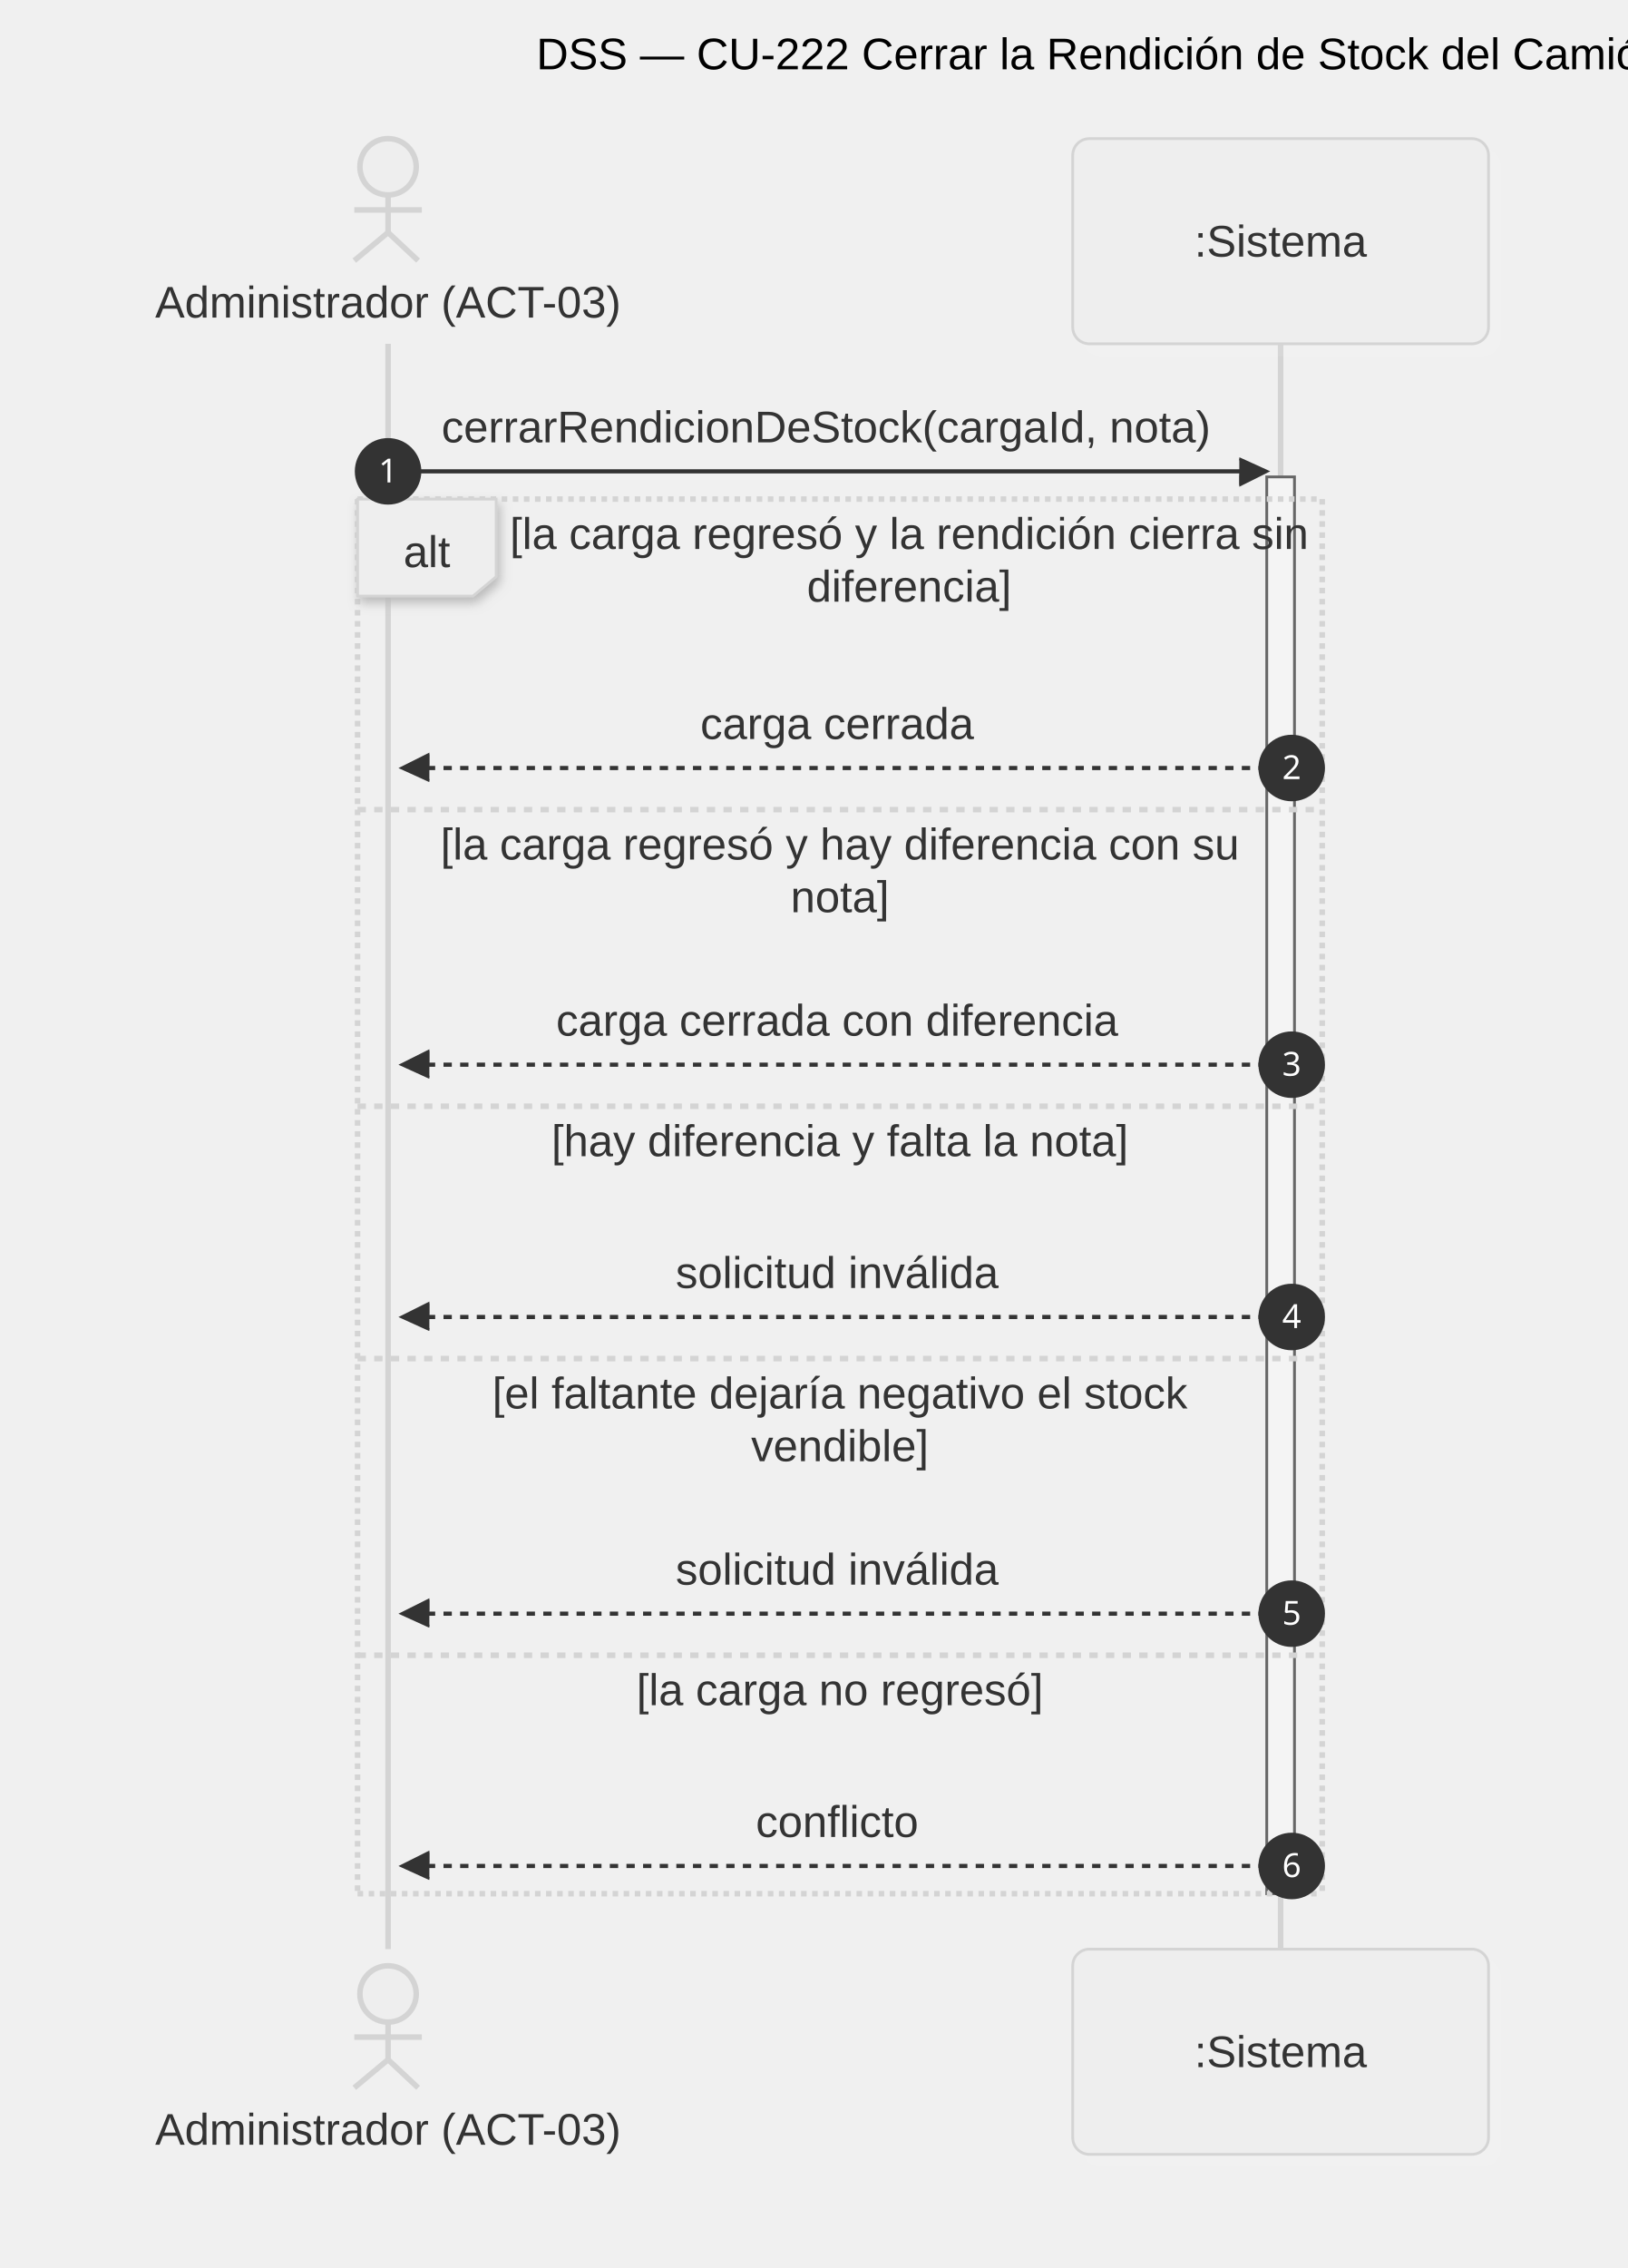
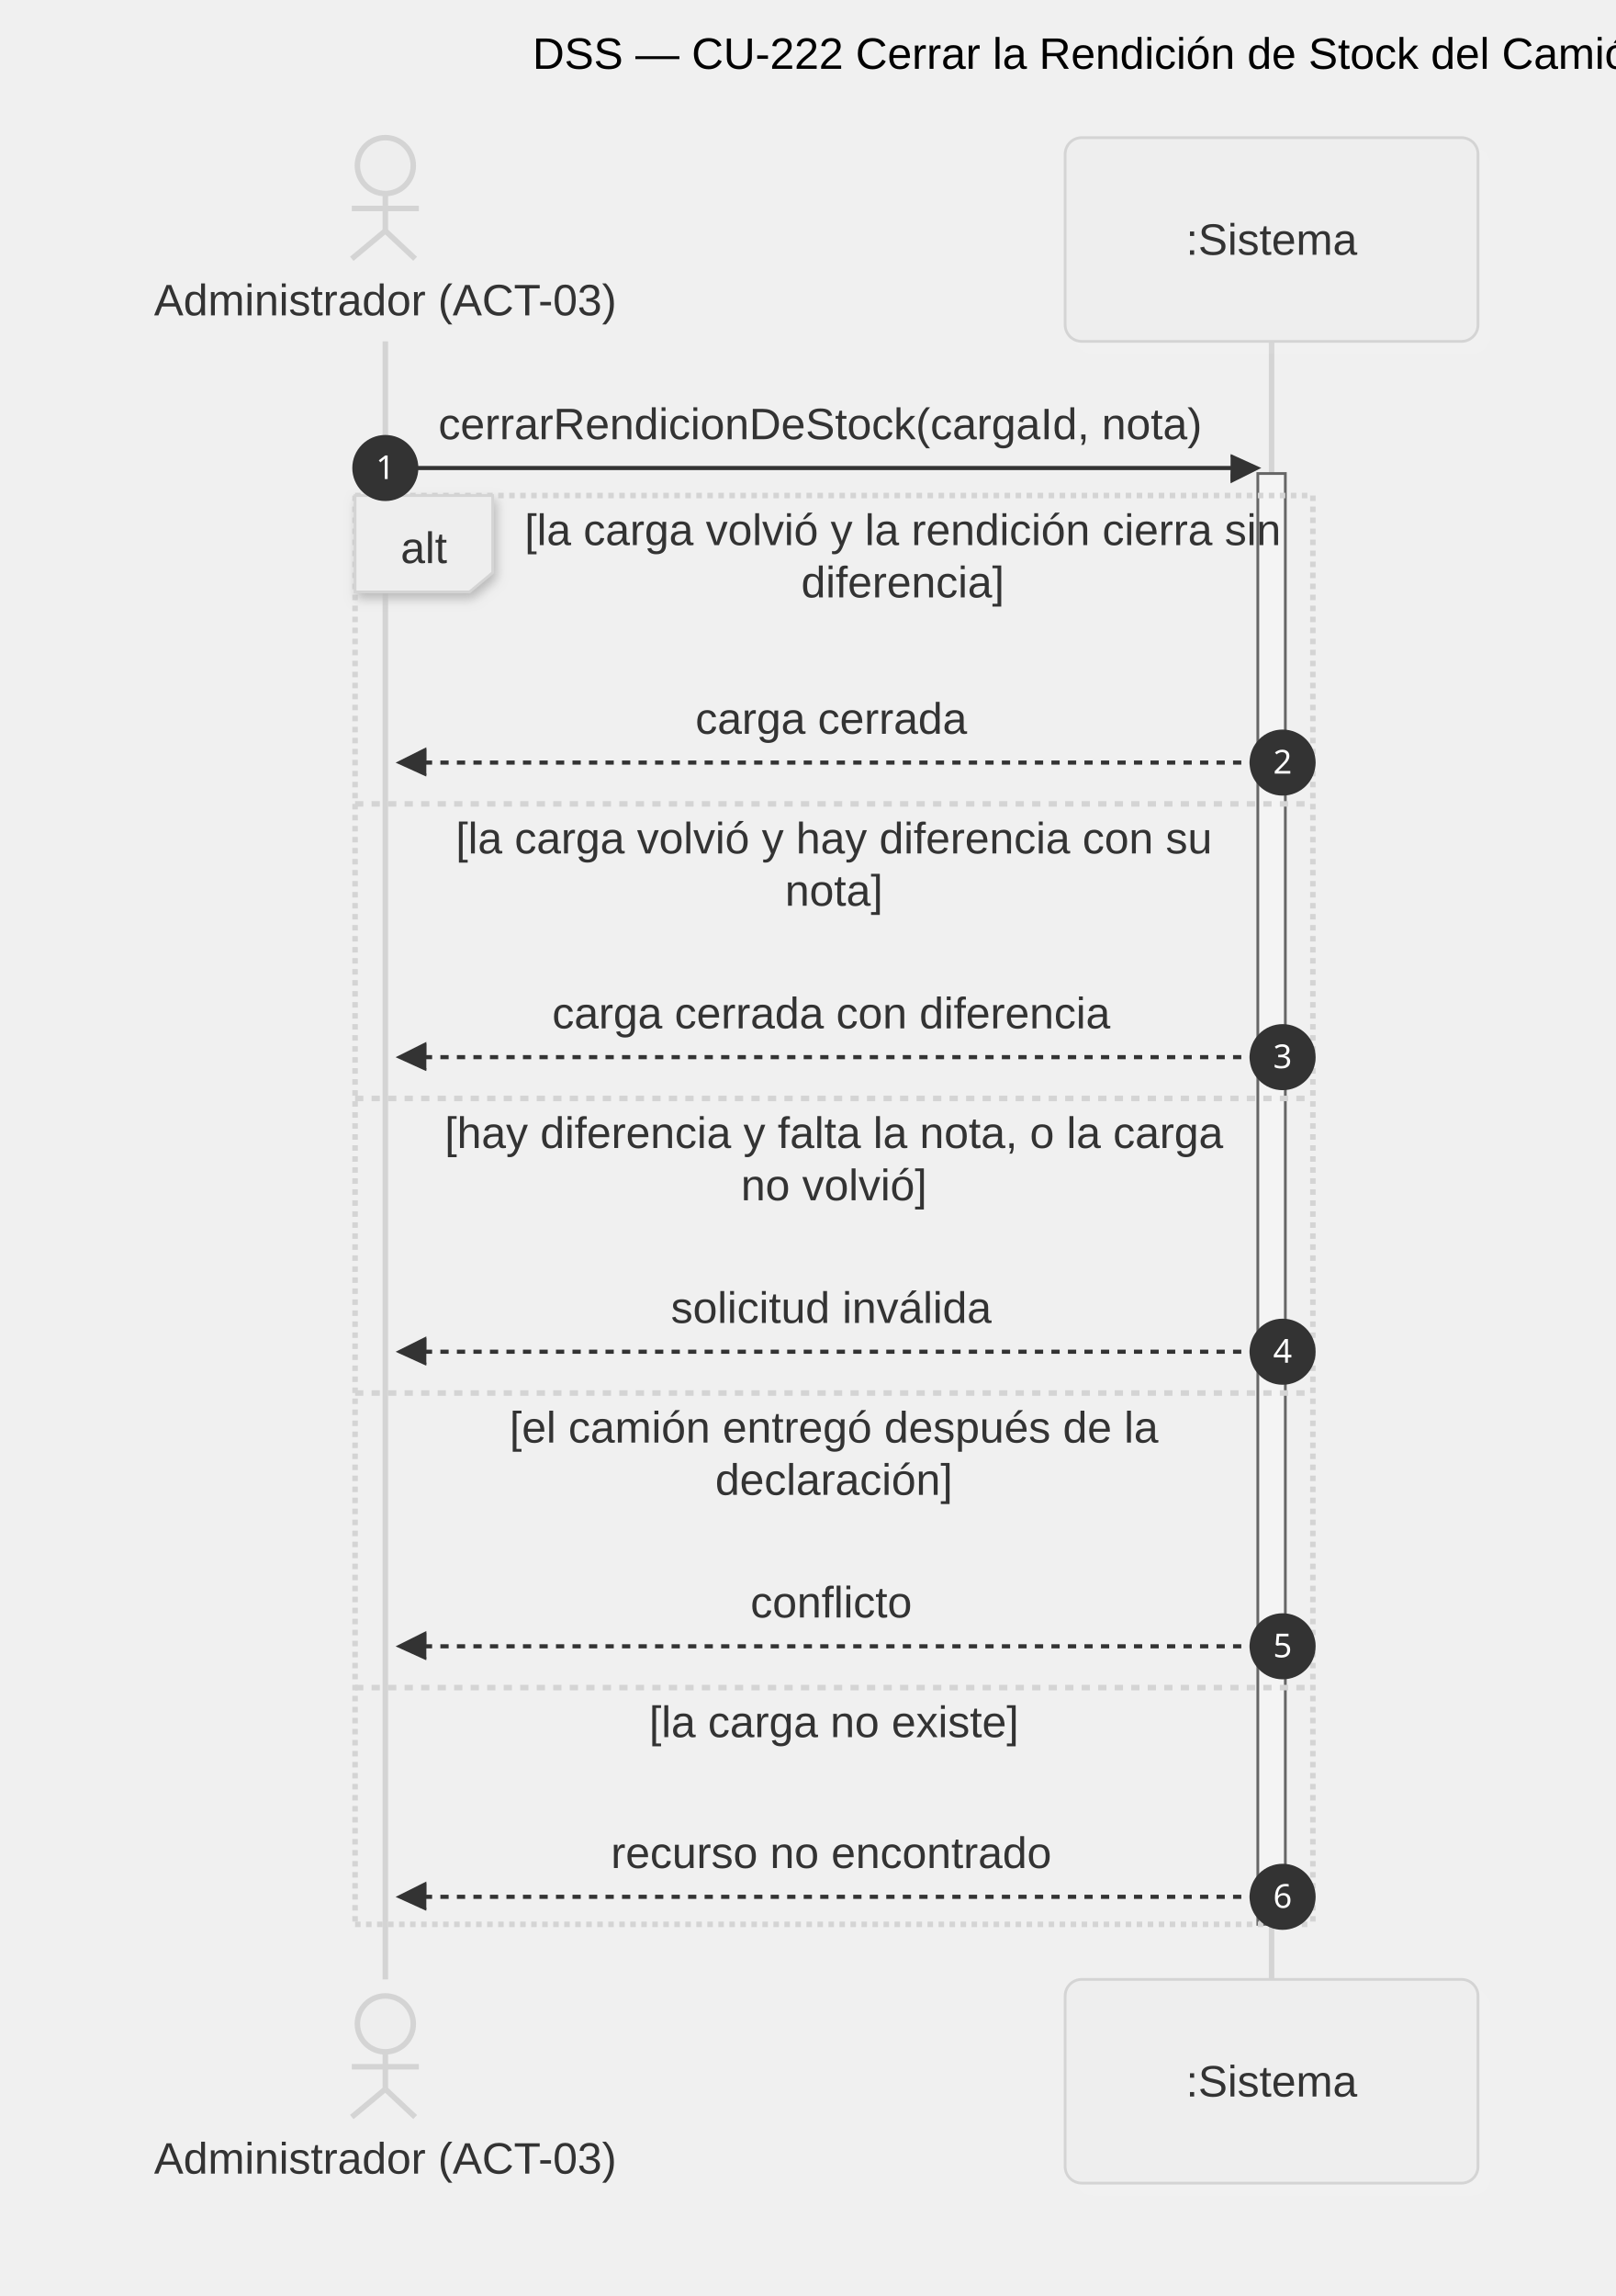
- <svg xmlns="http://www.w3.org/2000/svg" id="my-svg" width="100%" style="max-width: 587px; background-color: white;" viewBox="-50 -50 587 818" role="graphics-document document" aria-roledescription="sequence">
+ <svg xmlns="http://www.w3.org/2000/svg" id="my-svg" width="100%" style="max-width: 587px; background-color: white;" viewBox="-50 -50 587 834" role="graphics-document document" aria-roledescription="sequence">
  <g>
-     <rect x="337" y="653" fill="#eaeaea" stroke="#666" width="150" height="74" name="SIS" rx="6" ry="6" class="actor actor-bottom" data-look="neo" filter="url(#my-svg-drop-shadow)" />
-     <text x="412" y="690" dominant-baseline="central" alignment-baseline="central" class="actor actor-box" style="text-anchor: middle; font-size: 16px; font-weight: 400;">
+     <rect x="337" y="669" fill="#eaeaea" stroke="#666" width="150" height="74" name="SIS" rx="6" ry="6" class="actor actor-bottom" data-look="neo" filter="url(#my-svg-drop-shadow)" />
+     <text x="412" y="706" dominant-baseline="central" alignment-baseline="central" class="actor actor-box" style="text-anchor: middle; font-size: 16px; font-weight: 400;">
      <tspan x="412" dy="0">:Sistema</tspan>
    </text>
  </g>
  <g />
  <g>
-     <line id="actor1" x1="412" y1="74" x2="412" y2="653" class="actor-line 200" stroke-width="0.5px" stroke="#999" name="SIS" data-et="life-line" data-id="SIS" />
+     <line id="actor1" x1="412" y1="74" x2="412" y2="669" class="actor-line 200" stroke-width="0.5px" stroke="#999" name="SIS" data-et="life-line" data-id="SIS" />
    <g id="root-1" data-look="neo" data-et="participant" data-type="participant" data-id="SIS">
      <rect x="337" y="0" fill="#eaeaea" stroke="#666" width="150" height="74" name="SIS" rx="6" ry="6" class="actor actor-top" data-look="neo" filter="url(#my-svg-drop-shadow)" />
      <text x="412" y="37" dominant-baseline="central" alignment-baseline="central" class="actor actor-box" style="text-anchor: middle; font-size: 16px; font-weight: 400;">
        <tspan x="412" dy="0">:Sistema</tspan>
      </text>
    </g>
  </g>
  <g>
-     <line id="actor0" x1="90" y1="74" x2="90" y2="653" class="actor-line 200" stroke-width="0.5px" stroke="#999" name="ADM" data-et="life-line" data-id="ADM" />
+     <line id="actor0" x1="90" y1="74" x2="90" y2="669" class="actor-line 200" stroke-width="0.5px" stroke="#999" name="ADM" data-et="life-line" data-id="ADM" />
  </g>
  <style>#my-svg{font-family:"trebuchet ms",verdana,arial,sans-serif;font-size:16px;fill:#000000;}@keyframes edge-animation-frame{from{stroke-dashoffset:0;}}@keyframes dash{to{stroke-dashoffset:0;}}#my-svg .edge-animation-slow{stroke-dasharray:9,5!important;stroke-dashoffset:900;animation:dash 50s linear infinite;stroke-linecap:round;}#my-svg .edge-animation-fast{stroke-dasharray:9,5!important;stroke-dashoffset:900;animation:dash 20s linear infinite;stroke-linecap:round;}#my-svg .error-icon{fill:#552222;}#my-svg .error-text{fill:#552222;stroke:#552222;}#my-svg .edge-thickness-normal{stroke-width:1px;}#my-svg .edge-thickness-thick{stroke-width:3.5px;}#my-svg .edge-pattern-solid{stroke-dasharray:0;}#my-svg .edge-thickness-invisible{stroke-width:0;fill:none;}#my-svg .edge-pattern-dashed{stroke-dasharray:3;}#my-svg .edge-pattern-dotted{stroke-dasharray:2;}#my-svg .marker{fill:#666;stroke:#666;}#my-svg .marker.cross{stroke:#666;}#my-svg svg{font-family:"trebuchet ms",verdana,arial,sans-serif;font-size:16px;}#my-svg p{margin:0;}#my-svg .actor{stroke:hsl(0, 0%, 83%);fill:#eee;stroke-width:1;}#my-svg rect.actor.outer-path[data-look="neo"]{filter:drop-shadow( 1px 2px 2px rgba(185,185,185,1));}#my-svg rect.note[data-look="neo"]{stroke:#999;fill:#666;filter:drop-shadow( 1px 2px 2px rgba(185,185,185,1));}#my-svg text.actor&gt;tspan{fill:#333;stroke:none;}#my-svg .actor-line{stroke:hsl(0, 0%, 83%);}#my-svg .innerArc{stroke-width:1.5;stroke-dasharray:none;}#my-svg .messageLine0{stroke-width:1.5;stroke-dasharray:none;stroke:#333;}#my-svg .messageLine1{stroke-width:1.5;stroke-dasharray:2,2;stroke:#333;}#my-svg [id$="-arrowhead"] path{fill:#333;stroke:#333;}#my-svg .sequenceNumber{fill:white;}#my-svg [id$="-sequencenumber"]{fill:#333;}#my-svg [id$="-crosshead"] path{fill:#333;stroke:#333;}#my-svg .messageText{fill:#333;stroke:none;}#my-svg .labelBox{stroke:hsl(0, 0%, 83%);fill:#eee;filter:drop-shadow( 1px 2px 2px rgba(185,185,185,1));}#my-svg .labelText,#my-svg .labelText&gt;tspan{fill:#333;stroke:none;}#my-svg .loopText,#my-svg .loopText&gt;tspan{fill:#333;stroke:none;}#my-svg .sectionTitle,#my-svg .sectionTitle&gt;tspan{fill:#333;stroke:none;}#my-svg .loopLine{stroke-width:2px;stroke-dasharray:2,2;stroke:hsl(0, 0%, 83%);fill:hsl(0, 0%, 83%);}#my-svg .note{stroke:#999;fill:#666;}#my-svg .noteText,#my-svg .noteText&gt;tspan{fill:#fff;stroke:none;}#my-svg .activation0{fill:#f4f4f4;stroke:#666;}#my-svg .activation1{fill:#f4f4f4;stroke:#666;}#my-svg .activation2{fill:#f4f4f4;stroke:#666;}#my-svg .actorPopupMenu{position:absolute;}#my-svg .actorPopupMenuPanel{position:absolute;fill:#eee;box-shadow:0px 8px 16px 0px rgba(0,0,0,0.2);filter:drop-shadow(3px 5px 2px rgb(0 0 0 / 0.4));}#my-svg .actor-man circle,#my-svg line{fill:#eee;stroke-width:2px;}#my-svg g rect.rect{filter:drop-shadow( 1px 2px 2px rgba(185,185,185,1));stroke:#999;}#my-svg .node .neo-node{stroke:#999;}#my-svg [data-look="neo"].node rect,#my-svg [data-look="neo"].cluster rect,#my-svg [data-look="neo"].node polygon{stroke:url(#my-svg-gradient);filter:drop-shadow( 1px 2px 2px rgba(185,185,185,1));}#my-svg [data-look="neo"].swimlane.cluster rect{filter:none;}#my-svg [data-look="neo"].node path{stroke:url(#my-svg-gradient);stroke-width:1px;}#my-svg [data-look="neo"].node .outer-path{filter:drop-shadow( 1px 2px 2px rgba(185,185,185,1));}#my-svg [data-look="neo"].node .neo-line path{stroke:#999;filter:none;}#my-svg [data-look="neo"].node circle{stroke:url(#my-svg-gradient);filter:drop-shadow( 1px 2px 2px rgba(185,185,185,1));}#my-svg [data-look="neo"].node circle .state-start{fill:#000000;}#my-svg [data-look="neo"].icon-shape .icon{fill:url(#my-svg-gradient);filter:drop-shadow( 1px 2px 2px rgba(185,185,185,1));}#my-svg [data-look="neo"].icon-shape .icon-neo path{stroke:url(#my-svg-gradient);filter:drop-shadow( 1px 2px 2px rgba(185,185,185,1));}#my-svg :root{--mermaid-font-family:"trebuchet ms",verdana,arial,sans-serif;}</style>
  <g />
  <defs>
    <symbol id="my-svg-computer" width="24" height="24">
      <path transform="scale(.5)" d="M2 2v13h20v-13h-20zm18 11h-16v-9h16v9zm-10.228 6l.466-1h3.524l.467 1h-4.457zm14.228 3h-24l2-6h2.104l-1.33 4h18.45l-1.297-4h2.073l2 6zm-5-10h-14v-7h14v7z" />
    </symbol>
  </defs>
  <defs>
    <symbol id="my-svg-database" fill-rule="evenodd" clip-rule="evenodd">
      <path transform="scale(.5)" d="M12.258.001l.256.004.255.005.253.008.251.01.249.012.247.015.246.016.242.019.241.02.239.023.236.024.233.027.231.028.229.031.225.032.223.034.22.036.217.038.214.04.211.041.208.043.205.045.201.046.198.048.194.05.191.051.187.053.183.054.18.056.175.057.172.059.168.06.163.061.16.063.155.064.15.066.074.033.073.033.071.034.07.034.069.035.068.035.067.035.066.035.064.036.064.036.062.036.06.036.06.037.058.037.058.037.055.038.055.038.053.038.052.038.051.039.05.039.048.039.047.039.045.04.044.04.043.04.041.04.04.041.039.041.037.041.036.041.034.041.033.042.032.042.03.042.029.042.027.042.026.043.024.043.023.043.021.043.02.043.018.044.017.043.015.044.013.044.012.044.011.045.009.044.007.045.006.045.004.045.002.045.001.045v17l-.001.045-.002.045-.004.045-.006.045-.007.045-.009.044-.011.045-.012.044-.013.044-.015.044-.017.043-.018.044-.02.043-.021.043-.023.043-.024.043-.026.043-.027.042-.029.042-.03.042-.032.042-.033.042-.034.041-.036.041-.037.041-.039.041-.04.041-.041.04-.043.04-.044.04-.045.04-.047.039-.048.039-.05.039-.051.039-.052.038-.053.038-.055.038-.055.038-.058.037-.058.037-.06.037-.06.036-.062.036-.064.036-.064.036-.066.035-.067.035-.068.035-.069.035-.07.034-.071.034-.073.033-.074.033-.15.066-.155.064-.16.063-.163.061-.168.06-.172.059-.175.057-.18.056-.183.054-.187.053-.191.051-.194.05-.198.048-.201.046-.205.045-.208.043-.211.041-.214.04-.217.038-.22.036-.223.034-.225.032-.229.031-.231.028-.233.027-.236.024-.239.023-.241.02-.242.019-.246.016-.247.015-.249.012-.251.01-.253.008-.255.005-.256.004-.258.001-.258-.001-.256-.004-.255-.005-.253-.008-.251-.01-.249-.012-.247-.015-.245-.016-.243-.019-.241-.02-.238-.023-.236-.024-.234-.027-.231-.028-.228-.031-.226-.032-.223-.034-.22-.036-.217-.038-.214-.04-.211-.041-.208-.043-.204-.045-.201-.046-.198-.048-.195-.05-.19-.051-.187-.053-.184-.054-.179-.056-.176-.057-.172-.059-.167-.06-.164-.061-.159-.063-.155-.064-.151-.066-.074-.033-.072-.033-.072-.034-.07-.034-.069-.035-.068-.035-.067-.035-.066-.035-.064-.036-.063-.036-.062-.036-.061-.036-.06-.037-.058-.037-.057-.037-.056-.038-.055-.038-.053-.038-.052-.038-.051-.039-.049-.039-.049-.039-.046-.039-.046-.04-.044-.04-.043-.04-.041-.04-.04-.041-.039-.041-.037-.041-.036-.041-.034-.041-.033-.042-.032-.042-.03-.042-.029-.042-.027-.042-.026-.043-.024-.043-.023-.043-.021-.043-.02-.043-.018-.044-.017-.043-.015-.044-.013-.044-.012-.044-.011-.045-.009-.044-.007-.045-.006-.045-.004-.045-.002-.045-.001-.045v-17l.001-.045.002-.045.004-.045.006-.045.007-.045.009-.044.011-.045.012-.044.013-.044.015-.044.017-.043.018-.044.02-.043.021-.043.023-.043.024-.043.026-.043.027-.042.029-.042.03-.042.032-.042.033-.042.034-.041.036-.041.037-.041.039-.041.04-.041.041-.04.043-.04.044-.04.046-.04.046-.039.049-.039.049-.039.051-.039.052-.038.053-.038.055-.038.056-.038.057-.037.058-.037.06-.037.061-.036.062-.036.063-.036.064-.036.066-.035.067-.035.068-.035.069-.035.07-.034.072-.034.072-.033.074-.033.151-.066.155-.064.159-.063.164-.061.167-.06.172-.059.176-.057.179-.056.184-.054.187-.053.19-.051.195-.05.198-.048.201-.046.204-.045.208-.043.211-.041.214-.04.217-.038.22-.036.223-.034.226-.032.228-.031.231-.028.234-.027.236-.024.238-.023.241-.02.243-.019.245-.016.247-.015.249-.012.251-.01.253-.008.255-.005.256-.004.258-.001.258.001zm-9.258 20.499v.01l.001.021.003.021.004.022.005.021.006.022.007.022.009.023.01.022.011.023.012.023.013.023.015.023.016.024.017.023.018.024.019.024.021.024.022.025.023.024.024.025.052.049.056.05.061.051.066.051.07.051.075.051.079.052.084.052.088.052.092.052.097.052.102.051.105.052.11.052.114.051.119.051.123.051.127.05.131.05.135.05.139.048.144.049.147.047.152.047.155.047.16.045.163.045.167.043.171.043.176.041.178.041.183.039.187.039.19.037.194.035.197.035.202.033.204.031.209.03.212.029.216.027.219.025.222.024.226.021.23.02.233.018.236.016.24.015.243.012.246.01.249.008.253.005.256.004.259.001.26-.001.257-.004.254-.005.25-.008.247-.011.244-.012.241-.014.237-.016.233-.018.231-.021.226-.021.224-.024.22-.026.216-.027.212-.028.21-.031.205-.031.202-.034.198-.034.194-.036.191-.037.187-.039.183-.04.179-.04.175-.042.172-.043.168-.044.163-.045.16-.046.155-.046.152-.047.148-.048.143-.049.139-.049.136-.05.131-.05.126-.05.123-.051.118-.052.114-.051.11-.052.106-.052.101-.052.096-.052.092-.052.088-.053.083-.051.079-.052.074-.052.07-.051.065-.051.06-.051.056-.05.051-.05.023-.024.023-.025.021-.024.02-.024.019-.024.018-.024.017-.024.015-.023.014-.024.013-.023.012-.023.01-.023.01-.022.008-.022.006-.022.006-.022.004-.022.004-.021.001-.021.001-.021v-4.127l-.077.055-.08.053-.083.054-.085.053-.087.052-.09.052-.093.051-.095.05-.097.05-.1.049-.102.049-.105.048-.106.047-.109.047-.111.046-.114.045-.115.045-.118.044-.12.043-.122.042-.124.042-.126.041-.128.04-.13.04-.132.038-.134.038-.135.037-.138.037-.139.035-.142.035-.143.034-.144.033-.147.032-.148.031-.15.03-.151.03-.153.029-.154.027-.156.027-.158.026-.159.025-.161.024-.162.023-.163.022-.165.021-.166.02-.167.019-.169.018-.169.017-.171.016-.173.015-.173.014-.175.013-.175.012-.177.011-.178.01-.179.008-.179.008-.181.006-.182.005-.182.004-.184.003-.184.002h-.37l-.184-.002-.184-.003-.182-.004-.182-.005-.181-.006-.179-.008-.179-.008-.178-.01-.176-.011-.176-.012-.175-.013-.173-.014-.172-.015-.171-.016-.17-.017-.169-.018-.167-.019-.166-.02-.165-.021-.163-.022-.162-.023-.161-.024-.159-.025-.157-.026-.156-.027-.155-.027-.153-.029-.151-.03-.15-.03-.148-.031-.146-.032-.145-.033-.143-.034-.141-.035-.14-.035-.137-.037-.136-.037-.134-.038-.132-.038-.13-.04-.128-.04-.126-.041-.124-.042-.122-.042-.12-.044-.117-.043-.116-.045-.113-.045-.112-.046-.109-.047-.106-.047-.105-.048-.102-.049-.1-.049-.097-.05-.095-.05-.093-.052-.09-.051-.087-.052-.085-.053-.083-.054-.08-.054-.077-.054v4.127zm0-5.654v.011l.001.021.003.021.004.021.005.022.006.022.007.022.009.022.01.022.011.023.012.023.013.023.015.024.016.023.017.024.018.024.019.024.021.024.022.024.023.025.024.024.052.05.056.05.061.05.066.051.07.051.075.052.079.051.084.052.088.052.092.052.097.052.102.052.105.052.11.051.114.051.119.052.123.05.127.051.131.05.135.049.139.049.144.048.147.048.152.047.155.046.16.045.163.045.167.044.171.042.176.042.178.04.183.04.187.038.19.037.194.036.197.034.202.033.204.032.209.03.212.028.216.027.219.025.222.024.226.022.23.02.233.018.236.016.24.014.243.012.246.01.249.008.253.006.256.003.259.001.26-.001.257-.003.254-.006.25-.008.247-.01.244-.012.241-.015.237-.016.233-.018.231-.02.226-.022.224-.024.22-.025.216-.027.212-.029.21-.03.205-.032.202-.033.198-.035.194-.036.191-.037.187-.039.183-.039.179-.041.175-.042.172-.043.168-.044.163-.045.16-.045.155-.047.152-.047.148-.048.143-.048.139-.05.136-.049.131-.05.126-.051.123-.051.118-.051.114-.052.11-.052.106-.052.101-.052.096-.052.092-.052.088-.052.083-.052.079-.052.074-.051.07-.052.065-.051.06-.05.056-.051.051-.049.023-.025.023-.024.021-.025.02-.024.019-.024.018-.024.017-.024.015-.023.014-.023.013-.024.012-.022.01-.023.01-.023.008-.022.006-.022.006-.022.004-.021.004-.022.001-.021.001-.021v-4.139l-.077.054-.08.054-.083.054-.085.052-.087.053-.09.051-.093.051-.095.051-.097.05-.1.049-.102.049-.105.048-.106.047-.109.047-.111.046-.114.045-.115.044-.118.044-.12.044-.122.042-.124.042-.126.041-.128.04-.13.039-.132.039-.134.038-.135.037-.138.036-.139.036-.142.035-.143.033-.144.033-.147.033-.148.031-.15.03-.151.03-.153.028-.154.028-.156.027-.158.026-.159.025-.161.024-.162.023-.163.022-.165.021-.166.02-.167.019-.169.018-.169.017-.171.016-.173.015-.173.014-.175.013-.175.012-.177.011-.178.009-.179.009-.179.007-.181.007-.182.005-.182.004-.184.003-.184.002h-.37l-.184-.002-.184-.003-.182-.004-.182-.005-.181-.007-.179-.007-.179-.009-.178-.009-.176-.011-.176-.012-.175-.013-.173-.014-.172-.015-.171-.016-.17-.017-.169-.018-.167-.019-.166-.02-.165-.021-.163-.022-.162-.023-.161-.024-.159-.025-.157-.026-.156-.027-.155-.028-.153-.028-.151-.03-.15-.03-.148-.031-.146-.033-.145-.033-.143-.033-.141-.035-.14-.036-.137-.036-.136-.037-.134-.038-.132-.039-.13-.039-.128-.04-.126-.041-.124-.042-.122-.043-.12-.043-.117-.044-.116-.044-.113-.046-.112-.046-.109-.046-.106-.047-.105-.048-.102-.049-.1-.049-.097-.05-.095-.051-.093-.051-.09-.051-.087-.053-.085-.052-.083-.054-.08-.054-.077-.054v4.139zm0-5.666v.011l.001.02.003.022.004.021.005.022.006.021.007.022.009.023.01.022.011.023.012.023.013.023.015.023.016.024.017.024.018.023.019.024.021.025.022.024.023.024.024.025.052.05.056.05.061.05.066.051.07.051.075.052.079.051.084.052.088.052.092.052.097.052.102.052.105.051.11.052.114.051.119.051.123.051.127.05.131.05.135.05.139.049.144.048.147.048.152.047.155.046.16.045.163.045.167.043.171.043.176.042.178.04.183.04.187.038.19.037.194.036.197.034.202.033.204.032.209.03.212.028.216.027.219.025.222.024.226.021.23.02.233.018.236.017.24.014.243.012.246.01.249.008.253.006.256.003.259.001.26-.001.257-.003.254-.006.25-.008.247-.01.244-.013.241-.014.237-.016.233-.018.231-.02.226-.022.224-.024.22-.025.216-.027.212-.029.21-.03.205-.032.202-.033.198-.035.194-.036.191-.037.187-.039.183-.039.179-.041.175-.042.172-.043.168-.044.163-.045.16-.045.155-.047.152-.047.148-.048.143-.049.139-.049.136-.049.131-.051.126-.05.123-.051.118-.052.114-.051.11-.052.106-.052.101-.052.096-.052.092-.052.088-.052.083-.052.079-.052.074-.052.07-.051.065-.051.06-.051.056-.05.051-.049.023-.025.023-.025.021-.024.02-.024.019-.024.018-.024.017-.024.015-.023.014-.024.013-.023.012-.023.01-.022.01-.023.008-.022.006-.022.006-.022.004-.022.004-.021.001-.021.001-.021v-4.153l-.077.054-.08.054-.083.053-.085.053-.087.053-.09.051-.093.051-.095.051-.097.05-.1.049-.102.048-.105.048-.106.048-.109.046-.111.046-.114.046-.115.044-.118.044-.12.043-.122.043-.124.042-.126.041-.128.04-.13.039-.132.039-.134.038-.135.037-.138.036-.139.036-.142.034-.143.034-.144.033-.147.032-.148.032-.15.03-.151.03-.153.028-.154.028-.156.027-.158.026-.159.024-.161.024-.162.023-.163.023-.165.021-.166.02-.167.019-.169.018-.169.017-.171.016-.173.015-.173.014-.175.013-.175.012-.177.01-.178.01-.179.009-.179.007-.181.006-.182.006-.182.004-.184.003-.184.001-.185.001-.185-.001-.184-.001-.184-.003-.182-.004-.182-.006-.181-.006-.179-.007-.179-.009-.178-.01-.176-.01-.176-.012-.175-.013-.173-.014-.172-.015-.171-.016-.17-.017-.169-.018-.167-.019-.166-.02-.165-.021-.163-.023-.162-.023-.161-.024-.159-.024-.157-.026-.156-.027-.155-.028-.153-.028-.151-.03-.15-.03-.148-.032-.146-.032-.145-.033-.143-.034-.141-.034-.14-.036-.137-.036-.136-.037-.134-.038-.132-.039-.13-.039-.128-.041-.126-.041-.124-.041-.122-.043-.12-.043-.117-.044-.116-.044-.113-.046-.112-.046-.109-.046-.106-.048-.105-.048-.102-.048-.1-.05-.097-.049-.095-.051-.093-.051-.09-.052-.087-.052-.085-.053-.083-.053-.08-.054-.077-.054v4.153zm8.74-8.179l-.257.004-.254.005-.25.008-.247.011-.244.012-.241.014-.237.016-.233.018-.231.021-.226.022-.224.023-.22.026-.216.027-.212.028-.21.031-.205.032-.202.033-.198.034-.194.036-.191.038-.187.038-.183.04-.179.041-.175.042-.172.043-.168.043-.163.045-.16.046-.155.046-.152.048-.148.048-.143.048-.139.049-.136.05-.131.05-.126.051-.123.051-.118.051-.114.052-.11.052-.106.052-.101.052-.096.052-.092.052-.088.052-.083.052-.079.052-.074.051-.07.052-.065.051-.06.05-.056.05-.051.05-.023.025-.023.024-.021.024-.02.025-.019.024-.018.024-.017.023-.015.024-.014.023-.013.023-.012.023-.01.023-.01.022-.008.022-.006.023-.006.021-.004.022-.004.021-.001.021-.001.021.001.021.001.021.004.021.004.022.006.021.006.023.008.022.01.022.01.023.012.023.013.023.014.023.015.024.017.023.018.024.019.024.02.025.021.024.023.024.023.025.051.05.056.05.06.05.065.051.07.052.074.051.079.052.083.052.088.052.092.052.096.052.101.052.106.052.11.052.114.052.118.051.123.051.126.051.131.05.136.05.139.049.143.048.148.048.152.048.155.046.16.046.163.045.168.043.172.043.175.042.179.041.183.04.187.038.191.038.194.036.198.034.202.033.205.032.21.031.212.028.216.027.22.026.224.023.226.022.231.021.233.018.237.016.241.014.244.012.247.011.25.008.254.005.257.004.26.001.26-.001.257-.004.254-.005.25-.008.247-.011.244-.012.241-.014.237-.016.233-.018.231-.021.226-.022.224-.023.22-.026.216-.027.212-.028.21-.031.205-.032.202-.033.198-.034.194-.036.191-.038.187-.038.183-.04.179-.041.175-.042.172-.043.168-.043.163-.045.16-.046.155-.046.152-.048.148-.048.143-.048.139-.049.136-.05.131-.05.126-.051.123-.051.118-.051.114-.052.11-.052.106-.052.101-.052.096-.052.092-.052.088-.052.083-.052.079-.052.074-.051.07-.052.065-.051.06-.05.056-.05.051-.05.023-.025.023-.024.021-.024.02-.025.019-.024.018-.024.017-.023.015-.024.014-.023.013-.023.012-.023.01-.023.01-.022.008-.022.006-.023.006-.021.004-.022.004-.021.001-.021.001-.021-.001-.021-.001-.021-.004-.021-.004-.022-.006-.021-.006-.023-.008-.022-.01-.022-.01-.023-.012-.023-.013-.023-.014-.023-.015-.024-.017-.023-.018-.024-.019-.024-.02-.025-.021-.024-.023-.024-.023-.025-.051-.05-.056-.05-.06-.05-.065-.051-.07-.052-.074-.051-.079-.052-.083-.052-.088-.052-.092-.052-.096-.052-.101-.052-.106-.052-.11-.052-.114-.052-.118-.051-.123-.051-.126-.051-.131-.05-.136-.05-.139-.049-.143-.048-.148-.048-.152-.048-.155-.046-.16-.046-.163-.045-.168-.043-.172-.043-.175-.042-.179-.041-.183-.04-.187-.038-.191-.038-.194-.036-.198-.034-.202-.033-.205-.032-.21-.031-.212-.028-.216-.027-.22-.026-.224-.023-.226-.022-.231-.021-.233-.018-.237-.016-.241-.014-.244-.012-.247-.011-.25-.008-.254-.005-.257-.004-.26-.001-.26.001z" />
    </symbol>
  </defs>
  <defs>
    <symbol id="my-svg-clock" width="24" height="24">
      <path transform="scale(.5)" d="M12 2c5.514 0 10 4.486 10 10s-4.486 10-10 10-10-4.486-10-10 4.486-10 10-10zm0-2c-6.627 0-12 5.373-12 12s5.373 12 12 12 12-5.373 12-12-5.373-12-12-12zm5.848 12.459c.202.038.202.333.001.372-1.907.361-6.045 1.111-6.547 1.111-.719 0-1.301-.582-1.301-1.301 0-.512.77-5.447 1.125-7.445.034-.192.312-.181.343.014l.985 6.238 5.394 1.011z" />
    </symbol>
  </defs>
  <defs>
    <marker id="my-svg-arrowhead" refX="7.9" refY="5" markerUnits="userSpaceOnUse" markerWidth="12" markerHeight="12" orient="auto-start-reverse">
      <path d="M -1 0 L 10 5 L 0 10 z" />
    </marker>
  </defs>
  <defs>
    <marker id="my-svg-crosshead" markerWidth="15" markerHeight="8" orient="auto" refX="4" refY="4.5">
      <path fill="none" stroke="#000000" stroke-width="1pt" d="M 1,2 L 6,7 M 6,2 L 1,7" style="stroke-dasharray: 0, 0;" />
    </marker>
  </defs>
  <defs>
    <marker id="my-svg-filled-head" refX="15.5" refY="7" markerWidth="20" markerHeight="28" orient="auto">
      <path d="M 18,7 L9,13 L14,7 L9,1 Z" />
    </marker>
  </defs>
  <defs>
    <marker id="my-svg-sequencenumber" refX="15" refY="15" markerWidth="60" markerHeight="40" orient="auto">
      <circle cx="15" cy="15" r="6" />
    </marker>
  </defs>
  <defs>
    <marker id="my-svg-solidTopArrowHead" refX="7.9" refY="7.25" markerUnits="userSpaceOnUse" markerWidth="12" markerHeight="12" orient="auto-start-reverse">
      <path d="M 0 0 L 10 8 L 0 8 z" />
    </marker>
  </defs>
  <defs>
    <marker id="my-svg-solidBottomArrowHead" refX="7.9" refY="0.75" markerUnits="userSpaceOnUse" markerWidth="12" markerHeight="12" orient="auto-start-reverse">
      <path d="M 0 0 L 10 0 L 0 8 z" />
    </marker>
  </defs>
  <defs>
    <marker id="my-svg-stickTopArrowHead" refX="7.5" refY="7" markerUnits="userSpaceOnUse" markerWidth="12" markerHeight="12" orient="auto-start-reverse">
      <path d="M 0 0 L 7 7" stroke="black" stroke-width="1.5" fill="none" />
    </marker>
  </defs>
  <defs>
    <marker id="my-svg-stickBottomArrowHead" refX="7.5" refY="0" markerUnits="userSpaceOnUse" markerWidth="12" markerHeight="12" orient="auto-start-reverse">
      <path d="M 0 7 L 7 0" stroke="black" stroke-width="1.5" fill="none" />
    </marker>
  </defs>
  <defs>
    <filter id="my-svg-drop-shadow" height="130%" width="130%">
      <feDropShadow dx="4" dy="4" stdDeviation="0" flood-opacity="0.06" flood-color="#FFFFFF" />
    </filter>
  </defs>
  <g>
-     <rect x="407" y="122" fill="#EDF2AE" stroke="#666" width="10" height="511" class="activation0" data-look="neo" />
+     <rect x="407" y="122" fill="#EDF2AE" stroke="#666" width="10" height="527" class="activation0" data-look="neo" />
  </g>
  <g data-et="control-structure" data-id="i13">
    <line x1="79" y1="130" x2="427" y2="130" class="loopLine" />
-     <line x1="427" y1="130" x2="427" y2="633" class="loopLine" />
-     <line x1="79" y1="633" x2="427" y2="633" class="loopLine" />
-     <line x1="79" y1="130" x2="79" y2="633" class="loopLine" />
+     <line x1="427" y1="130" x2="427" y2="649" class="loopLine" />
+     <line x1="79" y1="649" x2="427" y2="649" class="loopLine" />
+     <line x1="79" y1="130" x2="79" y2="649" class="loopLine" />
    <line x1="79" y1="242" x2="427" y2="242" class="loopLine" style="stroke-dasharray: 3, 3;" />
    <line x1="79" y1="349" x2="427" y2="349" class="loopLine" style="stroke-dasharray: 3, 3;" />
-     <line x1="79" y1="440" x2="427" y2="440" class="loopLine" style="stroke-dasharray: 3, 3;" />
-     <line x1="79" y1="547" x2="427" y2="547" class="loopLine" style="stroke-dasharray: 3, 3;" />
+     <line x1="79" y1="456" x2="427" y2="456" class="loopLine" style="stroke-dasharray: 3, 3;" />
+     <line x1="79" y1="563" x2="427" y2="563" class="loopLine" style="stroke-dasharray: 3, 3;" />
    <polygon points="79,130 129,130 129,158 120.6,165 79,165" class="labelBox" />
    <text x="104" y="150" text-anchor="middle" dominant-baseline="middle" alignment-baseline="middle" class="labelText" style="font-size: 16px; font-weight: 400;">alt</text>
    <text x="278" y="148" text-anchor="middle" class="loopText" style="font-size: 16px; font-weight: 400;">
-       <tspan x="278">[la carga regresó y la rendición cierra sin</tspan>
+       <tspan x="278">[la carga volvió y la rendición cierra sin</tspan>
    </text>
    <text x="278" y="167" text-anchor="middle" class="loopText" style="font-size: 16px; font-weight: 400;">
      <tspan x="278">diferencia]</tspan>
    </text>
-     <text x="253" y="260" text-anchor="middle" class="sectionTitle" style="font-size: 16px; font-weight: 400;">[la carga regresó y hay diferencia con su</text>
+     <text x="253" y="260" text-anchor="middle" class="sectionTitle" style="font-size: 16px; font-weight: 400;">[la carga volvió y hay diferencia con su</text>
    <text x="253" y="279" text-anchor="middle" class="sectionTitle" style="font-size: 16px; font-weight: 400;">nota]</text>
-     <text x="253" y="367" text-anchor="middle" class="sectionTitle" style="font-size: 16px; font-weight: 400;">[hay diferencia y falta la nota]</text>
-     <text x="253" y="458" text-anchor="middle" class="sectionTitle" style="font-size: 16px; font-weight: 400;">[el faltante dejaría negativo el stock</text>
-     <text x="253" y="477" text-anchor="middle" class="sectionTitle" style="font-size: 16px; font-weight: 400;">vendible]</text>
-     <text x="253" y="565" text-anchor="middle" class="sectionTitle" style="font-size: 16px; font-weight: 400;">[la carga no regresó]</text>
+     <text x="253" y="367" text-anchor="middle" class="sectionTitle" style="font-size: 16px; font-weight: 400;">[hay diferencia y falta la nota, o la carga</text>
+     <text x="253" y="386" text-anchor="middle" class="sectionTitle" style="font-size: 16px; font-weight: 400;">no volvió]</text>
+     <text x="253" y="474" text-anchor="middle" class="sectionTitle" style="font-size: 16px; font-weight: 400;">[el camión entregó después de la</text>
+     <text x="253" y="493" text-anchor="middle" class="sectionTitle" style="font-size: 16px; font-weight: 400;">declaración]</text>
+     <text x="253" y="581" text-anchor="middle" class="sectionTitle" style="font-size: 16px; font-weight: 400;">[la carga no existe]</text>
  </g>
  <g class="actor-man actor-top" name="ADM" data-et="participant" data-type="actor" data-id="ADM" style="stroke: rgb(212, 212, 212);">
    <line id="actor-man-torso0" x1="90" y1="20.308" x2="90" y2="33.846" />
    <line id="actor-man-arms0" x1="77.815" y1="25.723" x2="102.185" y2="25.723" />
    <line x1="77.815" y1="44" x2="90" y2="33.846" />
    <line x1="90" y1="33.846" x2="100.831" y2="44" />
    <circle cx="90" cy="10.154" r="10.154" width="180" height="74" />
    <text x="90" y="59" dominant-baseline="central" alignment-baseline="central" class="actor actor-man" style="text-anchor: middle; font-size: 16px; font-weight: 400;">
      <tspan x="90" dy="0">Administrador (ACT-03)</tspan>
    </text>
  </g>
  <text x="248" y="89" text-anchor="middle" dominant-baseline="middle" alignment-baseline="middle" class="messageText" dy="1em" style="font-size: 16px; font-weight: 400;">cerrarRendicionDeStock(cargaId, nota)</text>
  <line x1="97" y1="120" x2="405" y2="120" class="messageLine0" data-et="message" data-id="i1" data-from="ADM" data-to="SIS" stroke-width="2" stroke="none" marker-end="url(#my-svg-arrowhead)" style="fill: none;" />
  <line x1="90" y1="120" x2="90" y2="120" stroke-width="0" marker-start="url(#my-svg-sequencenumber)" />
  <text x="90" y="124" font-family="sans-serif" font-size="12px" text-anchor="middle" class="sequenceNumber">1</text>
  <text x="252" y="196" text-anchor="middle" dominant-baseline="middle" alignment-baseline="middle" class="messageText" dy="1em" style="font-size: 16px; font-weight: 400;">carga cerrada</text>
  <line x1="413" y1="227" x2="97" y2="227" class="messageLine1" data-et="message" data-id="i4" data-from="SIS" data-to="ADM" stroke-width="2" stroke="none" marker-end="url(#my-svg-arrowhead)" style="stroke-dasharray: 3, 3; fill: none;" />
  <line x1="416" y1="227" x2="416" y2="227" stroke-width="0" marker-start="url(#my-svg-sequencenumber)" />
  <text x="416" y="231" font-family="sans-serif" font-size="12px" text-anchor="middle" class="sequenceNumber">2</text>
  <text x="252" y="303" text-anchor="middle" dominant-baseline="middle" alignment-baseline="middle" class="messageText" dy="1em" style="font-size: 16px; font-weight: 400;">carga cerrada con diferencia</text>
  <line x1="413" y1="334" x2="97" y2="334" class="messageLine1" data-et="message" data-id="i6" data-from="SIS" data-to="ADM" stroke-width="2" stroke="none" marker-end="url(#my-svg-arrowhead)" style="stroke-dasharray: 3, 3; fill: none;" />
  <line x1="416" y1="334" x2="416" y2="334" stroke-width="0" marker-start="url(#my-svg-sequencenumber)" />
  <text x="416" y="338" font-family="sans-serif" font-size="12px" text-anchor="middle" class="sequenceNumber">3</text>
-   <text x="252" y="394" text-anchor="middle" dominant-baseline="middle" alignment-baseline="middle" class="messageText" dy="1em" style="font-size: 16px; font-weight: 400;">solicitud inválida</text>
-   <line x1="413" y1="425" x2="97" y2="425" class="messageLine1" data-et="message" data-id="i8" data-from="SIS" data-to="ADM" stroke-width="2" stroke="none" marker-end="url(#my-svg-arrowhead)" style="stroke-dasharray: 3, 3; fill: none;" />
-   <line x1="416" y1="425" x2="416" y2="425" stroke-width="0" marker-start="url(#my-svg-sequencenumber)" />
-   <text x="416" y="429" font-family="sans-serif" font-size="12px" text-anchor="middle" class="sequenceNumber">4</text>
-   <text x="252" y="501" text-anchor="middle" dominant-baseline="middle" alignment-baseline="middle" class="messageText" dy="1em" style="font-size: 16px; font-weight: 400;">solicitud inválida</text>
-   <line x1="413" y1="532" x2="97" y2="532" class="messageLine1" data-et="message" data-id="i10" data-from="SIS" data-to="ADM" stroke-width="2" stroke="none" marker-end="url(#my-svg-arrowhead)" style="stroke-dasharray: 3, 3; fill: none;" />
-   <line x1="416" y1="532" x2="416" y2="532" stroke-width="0" marker-start="url(#my-svg-sequencenumber)" />
-   <text x="416" y="536" font-family="sans-serif" font-size="12px" text-anchor="middle" class="sequenceNumber">5</text>
-   <text x="252" y="592" text-anchor="middle" dominant-baseline="middle" alignment-baseline="middle" class="messageText" dy="1em" style="font-size: 16px; font-weight: 400;">conflicto</text>
-   <line x1="413" y1="623" x2="97" y2="623" class="messageLine1" data-et="message" data-id="i12" data-from="SIS" data-to="ADM" stroke-width="2" stroke="none" marker-end="url(#my-svg-arrowhead)" style="stroke-dasharray: 3, 3; fill: none;" />
-   <line x1="416" y1="623" x2="416" y2="623" stroke-width="0" marker-start="url(#my-svg-sequencenumber)" />
-   <text x="416" y="627" font-family="sans-serif" font-size="12px" text-anchor="middle" class="sequenceNumber">6</text>
+   <text x="252" y="410" text-anchor="middle" dominant-baseline="middle" alignment-baseline="middle" class="messageText" dy="1em" style="font-size: 16px; font-weight: 400;">solicitud inválida</text>
+   <line x1="413" y1="441" x2="97" y2="441" class="messageLine1" data-et="message" data-id="i8" data-from="SIS" data-to="ADM" stroke-width="2" stroke="none" marker-end="url(#my-svg-arrowhead)" style="stroke-dasharray: 3, 3; fill: none;" />
+   <line x1="416" y1="441" x2="416" y2="441" stroke-width="0" marker-start="url(#my-svg-sequencenumber)" />
+   <text x="416" y="445" font-family="sans-serif" font-size="12px" text-anchor="middle" class="sequenceNumber">4</text>
+   <text x="252" y="517" text-anchor="middle" dominant-baseline="middle" alignment-baseline="middle" class="messageText" dy="1em" style="font-size: 16px; font-weight: 400;">conflicto</text>
+   <line x1="413" y1="548" x2="97" y2="548" class="messageLine1" data-et="message" data-id="i10" data-from="SIS" data-to="ADM" stroke-width="2" stroke="none" marker-end="url(#my-svg-arrowhead)" style="stroke-dasharray: 3, 3; fill: none;" />
+   <line x1="416" y1="548" x2="416" y2="548" stroke-width="0" marker-start="url(#my-svg-sequencenumber)" />
+   <text x="416" y="552" font-family="sans-serif" font-size="12px" text-anchor="middle" class="sequenceNumber">5</text>
+   <text x="252" y="608" text-anchor="middle" dominant-baseline="middle" alignment-baseline="middle" class="messageText" dy="1em" style="font-size: 16px; font-weight: 400;">recurso no encontrado</text>
+   <line x1="413" y1="639" x2="97" y2="639" class="messageLine1" data-et="message" data-id="i12" data-from="SIS" data-to="ADM" stroke-width="2" stroke="none" marker-end="url(#my-svg-arrowhead)" style="stroke-dasharray: 3, 3; fill: none;" />
+   <line x1="416" y1="639" x2="416" y2="639" stroke-width="0" marker-start="url(#my-svg-sequencenumber)" />
+   <text x="416" y="643" font-family="sans-serif" font-size="12px" text-anchor="middle" class="sequenceNumber">6</text>
  <g class="actor-man actor-bottom" name="ADM" style="stroke: rgb(212, 212, 212);">
-     <line id="actor-man-torso1" x1="90" y1="679.308" x2="90" y2="692.846" />
-     <line id="actor-man-arms1" x1="77.815" y1="684.723" x2="102.185" y2="684.723" />
-     <line x1="77.815" y1="703" x2="90" y2="692.846" />
-     <line x1="90" y1="692.846" x2="100.831" y2="703" />
-     <circle cx="90" cy="669.154" r="10.154" width="180" height="74" />
-     <text x="90" y="718" dominant-baseline="central" alignment-baseline="central" class="actor actor-man" style="text-anchor: middle; font-size: 16px; font-weight: 400;">
+     <line id="actor-man-torso1" x1="90" y1="695.308" x2="90" y2="708.846" />
+     <line id="actor-man-arms1" x1="77.815" y1="700.723" x2="102.185" y2="700.723" />
+     <line x1="77.815" y1="719" x2="90" y2="708.846" />
+     <line x1="90" y1="708.846" x2="100.831" y2="719" />
+     <circle cx="90" cy="685.154" r="10.154" width="180" height="74" />
+     <text x="90" y="734" dominant-baseline="central" alignment-baseline="central" class="actor actor-man" style="text-anchor: middle; font-size: 16px; font-weight: 400;">
      <tspan x="90" dy="0">Administrador (ACT-03)</tspan>
    </text>
  </g>
  <text x="143.5" y="-25">DSS — CU-222 Cerrar la Rendición de Stock del Camión</text>
</svg>
